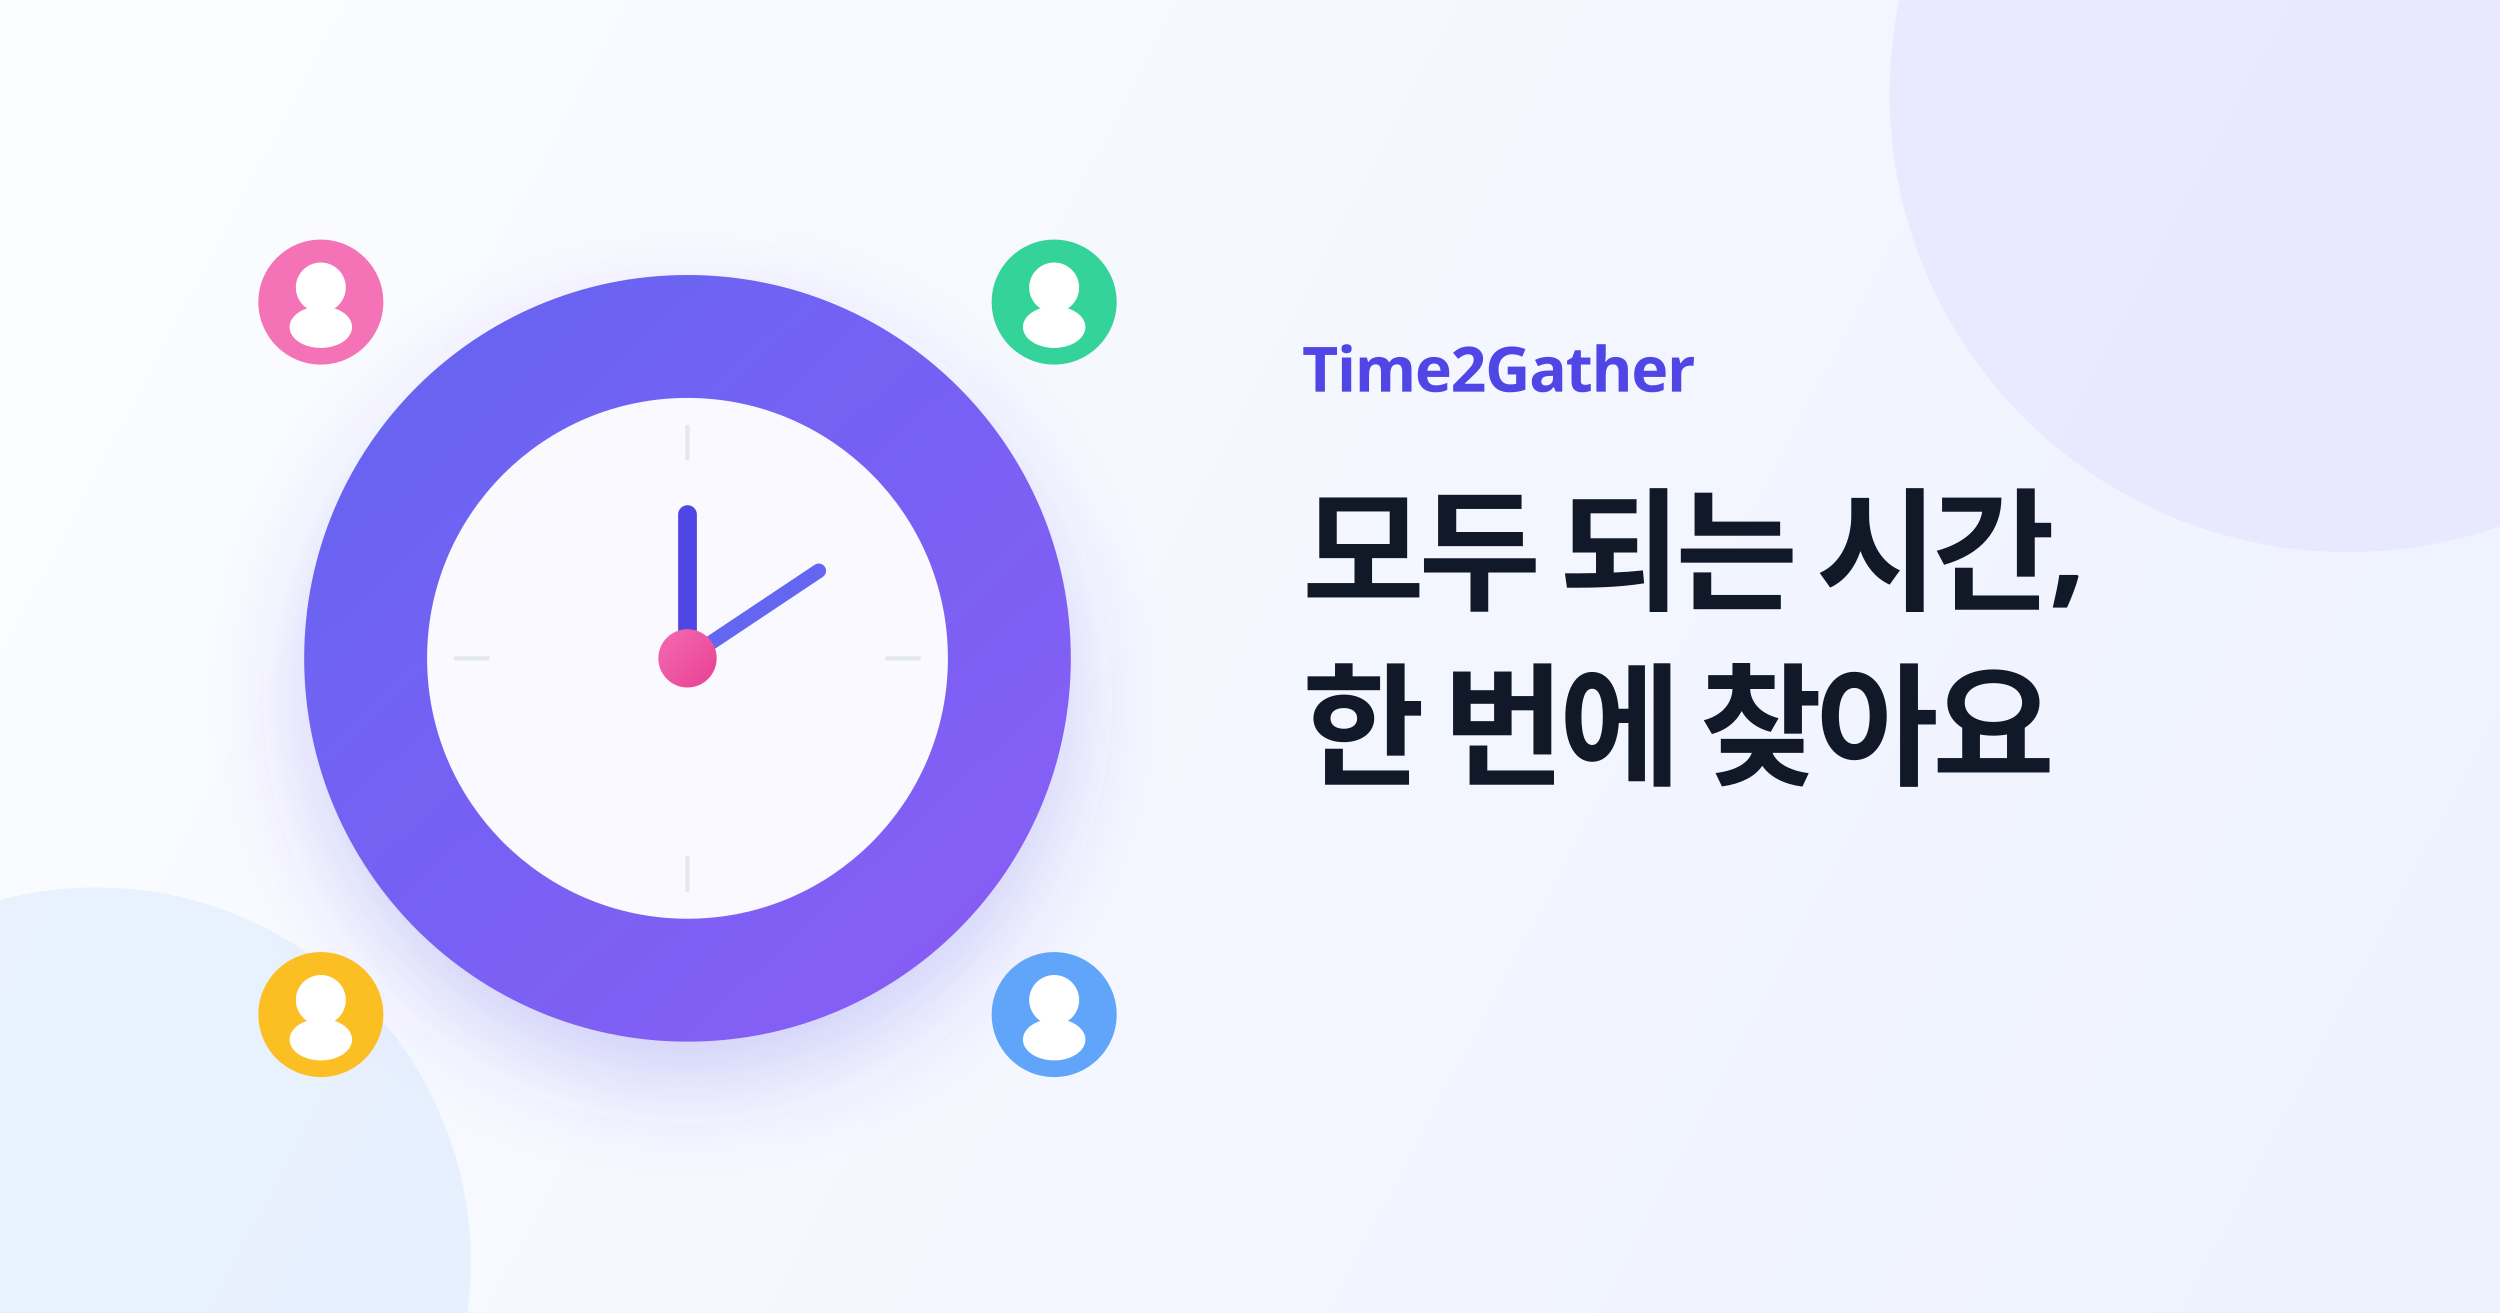
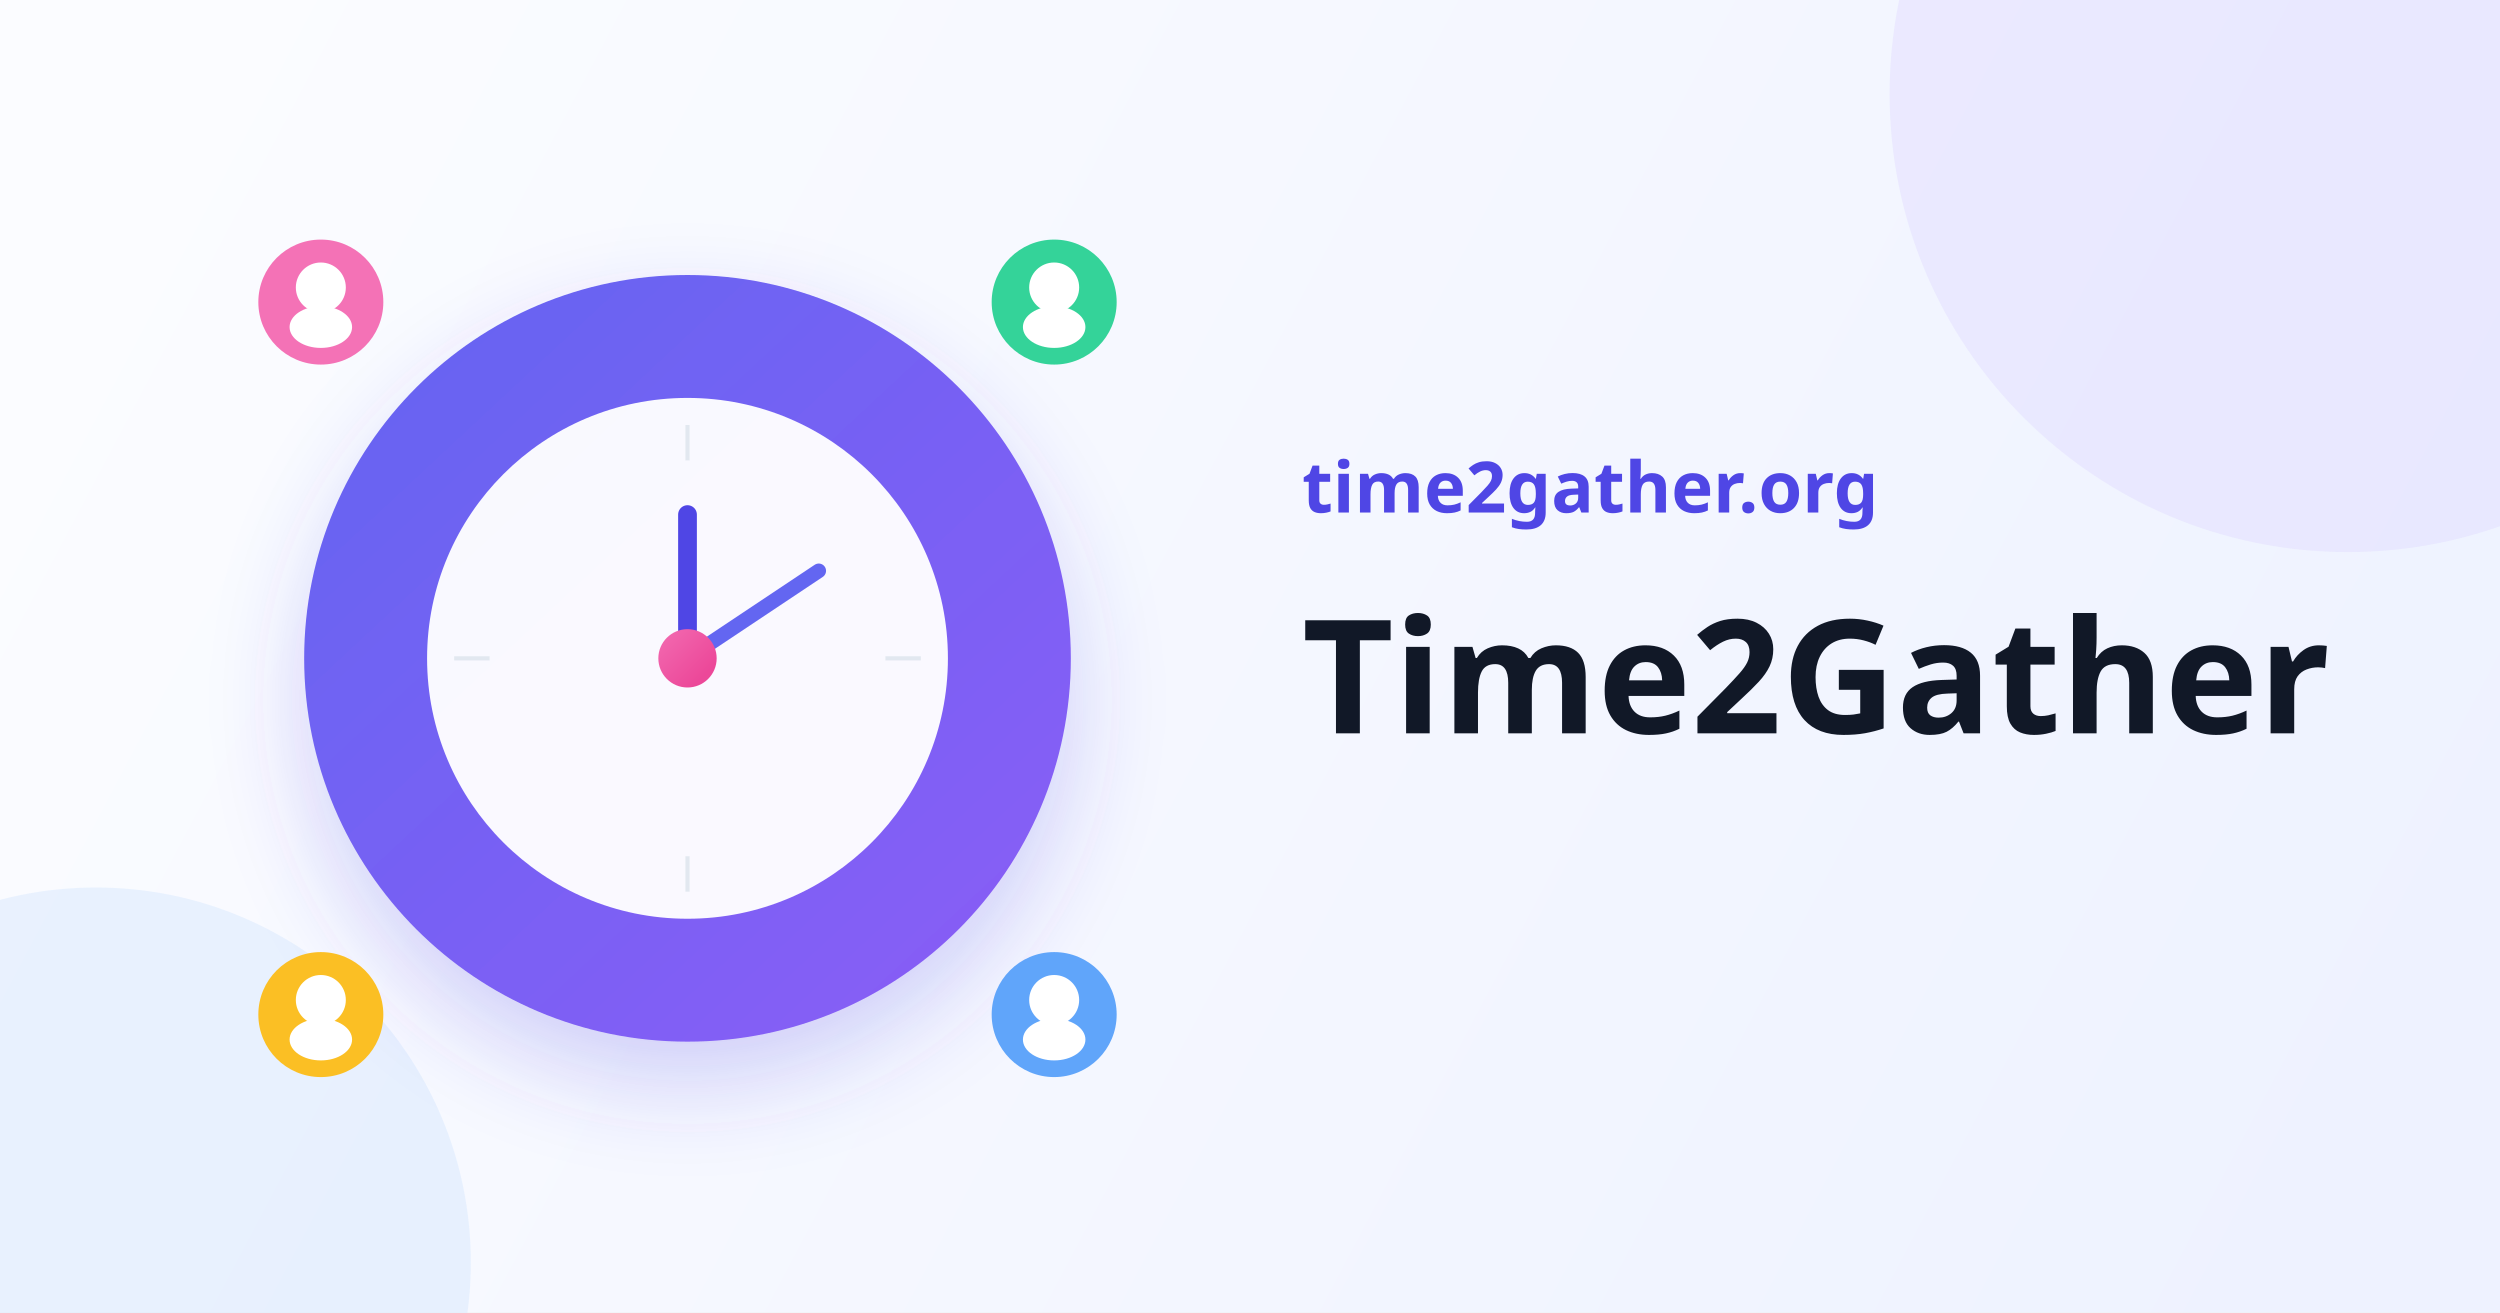
<svg xmlns="http://www.w3.org/2000/svg" width="1200" height="630" viewBox="0 0 1200 630">
  <defs>
    <linearGradient id="background" x1="80" y1="40" x2="1120" y2="590" gradientUnits="userSpaceOnUse">
      <stop stop-color="#fbfcff" />
      <stop offset="1" stop-color="#eef2ff" />
    </linearGradient>
    <linearGradient id="clock" x1="154" y1="122" x2="506" y2="500" gradientUnits="userSpaceOnUse">
      <stop stop-color="#6366f1" />
      <stop offset="1" stop-color="#8b5cf6" />
    </linearGradient>
    <linearGradient id="center" x1="316" y1="294" x2="342" y2="320" gradientUnits="userSpaceOnUse">
      <stop stop-color="#f472b6" />
      <stop offset="1" stop-color="#ec4899" />
    </linearGradient>
    <filter id="clockShadow" x="-30%" y="-30%" width="160%" height="170%">
      <feDropShadow dx="0" dy="20" stdDeviation="22" flood-color="#4f46e5" flood-opacity=".22" />
    </filter>
  </defs>
  <rect width="1200" height="630" fill="url(#background)" />
  <circle cx="1127" cy="45" r="220" fill="#ddd6fe" opacity=".38" />
  <circle cx="46" cy="606" r="180" fill="#dbeafe" opacity=".56" />
  <g filter="url(#clockShadow)">
    <circle cx="330" cy="316" r="184" fill="url(#clock)" />
    <circle cx="330" cy="316" r="125" fill="#fff" fill-opacity=".96" />
  </g>
  <g fill="none" stroke="#e2e8f0" stroke-width="2">
    <path d="M330 204v17M330 411v17M218 316h17M425 316h17" />
  </g>
  <g fill="none" stroke-linecap="round">
    <path d="M330 316v-69" stroke="#4f46e5" stroke-width="9" />
    <path d="m330 316 63-42" stroke="#6366f1" stroke-width="7" />
  </g>
  <circle cx="330" cy="316" r="14" fill="url(#center)" />
  <g fill="#fff">
    <g transform="translate(154 145)">
      <circle r="30" fill="#f472b6" />
      <circle cy="-7" r="12" />
      <ellipse cy="12" rx="15" ry="10" />
    </g>
    <g transform="translate(506 145)">
      <circle r="30" fill="#34d399" />
      <circle cy="-7" r="12" />
      <ellipse cy="12" rx="15" ry="10" />
    </g>
    <g transform="translate(154 487)">
      <circle r="30" fill="#fbbf24" />
      <circle cy="-7" r="12" />
      <ellipse cy="12" rx="15" ry="10" />
    </g>
    <g transform="translate(506 487)">
      <circle r="30" fill="#60a5fa" />
      <circle cy="-7" r="12" />
      <ellipse cy="12" rx="15" ry="10" />
    </g>
  </g>
  <g font-family="'Noto Sans KR', 'Apple SD Gothic Neo', 'Segoe UI', sans-serif">
-     <text x="625" y="188" fill="#4f46e5" font-size="30" font-weight="750" letter-spacing="-.6">Time2Gather</text>
-     <text x="625" y="288" fill="#111827" font-size="64" font-weight="850" letter-spacing="-3">
-       모두 되는 시간,
-     </text>
-     <text x="625" y="372" fill="#111827" font-size="64" font-weight="850" letter-spacing="-3">
-       한 번에 찾아요
+     <text x="625" y="246" fill="#4f46e5" font-size="34" font-weight="750">time2gather.org</text>
+     <text x="625" y="352" fill="#111827" font-size="76" font-weight="850">
+       Time2Gather
    </text>
  </g>
</svg>
